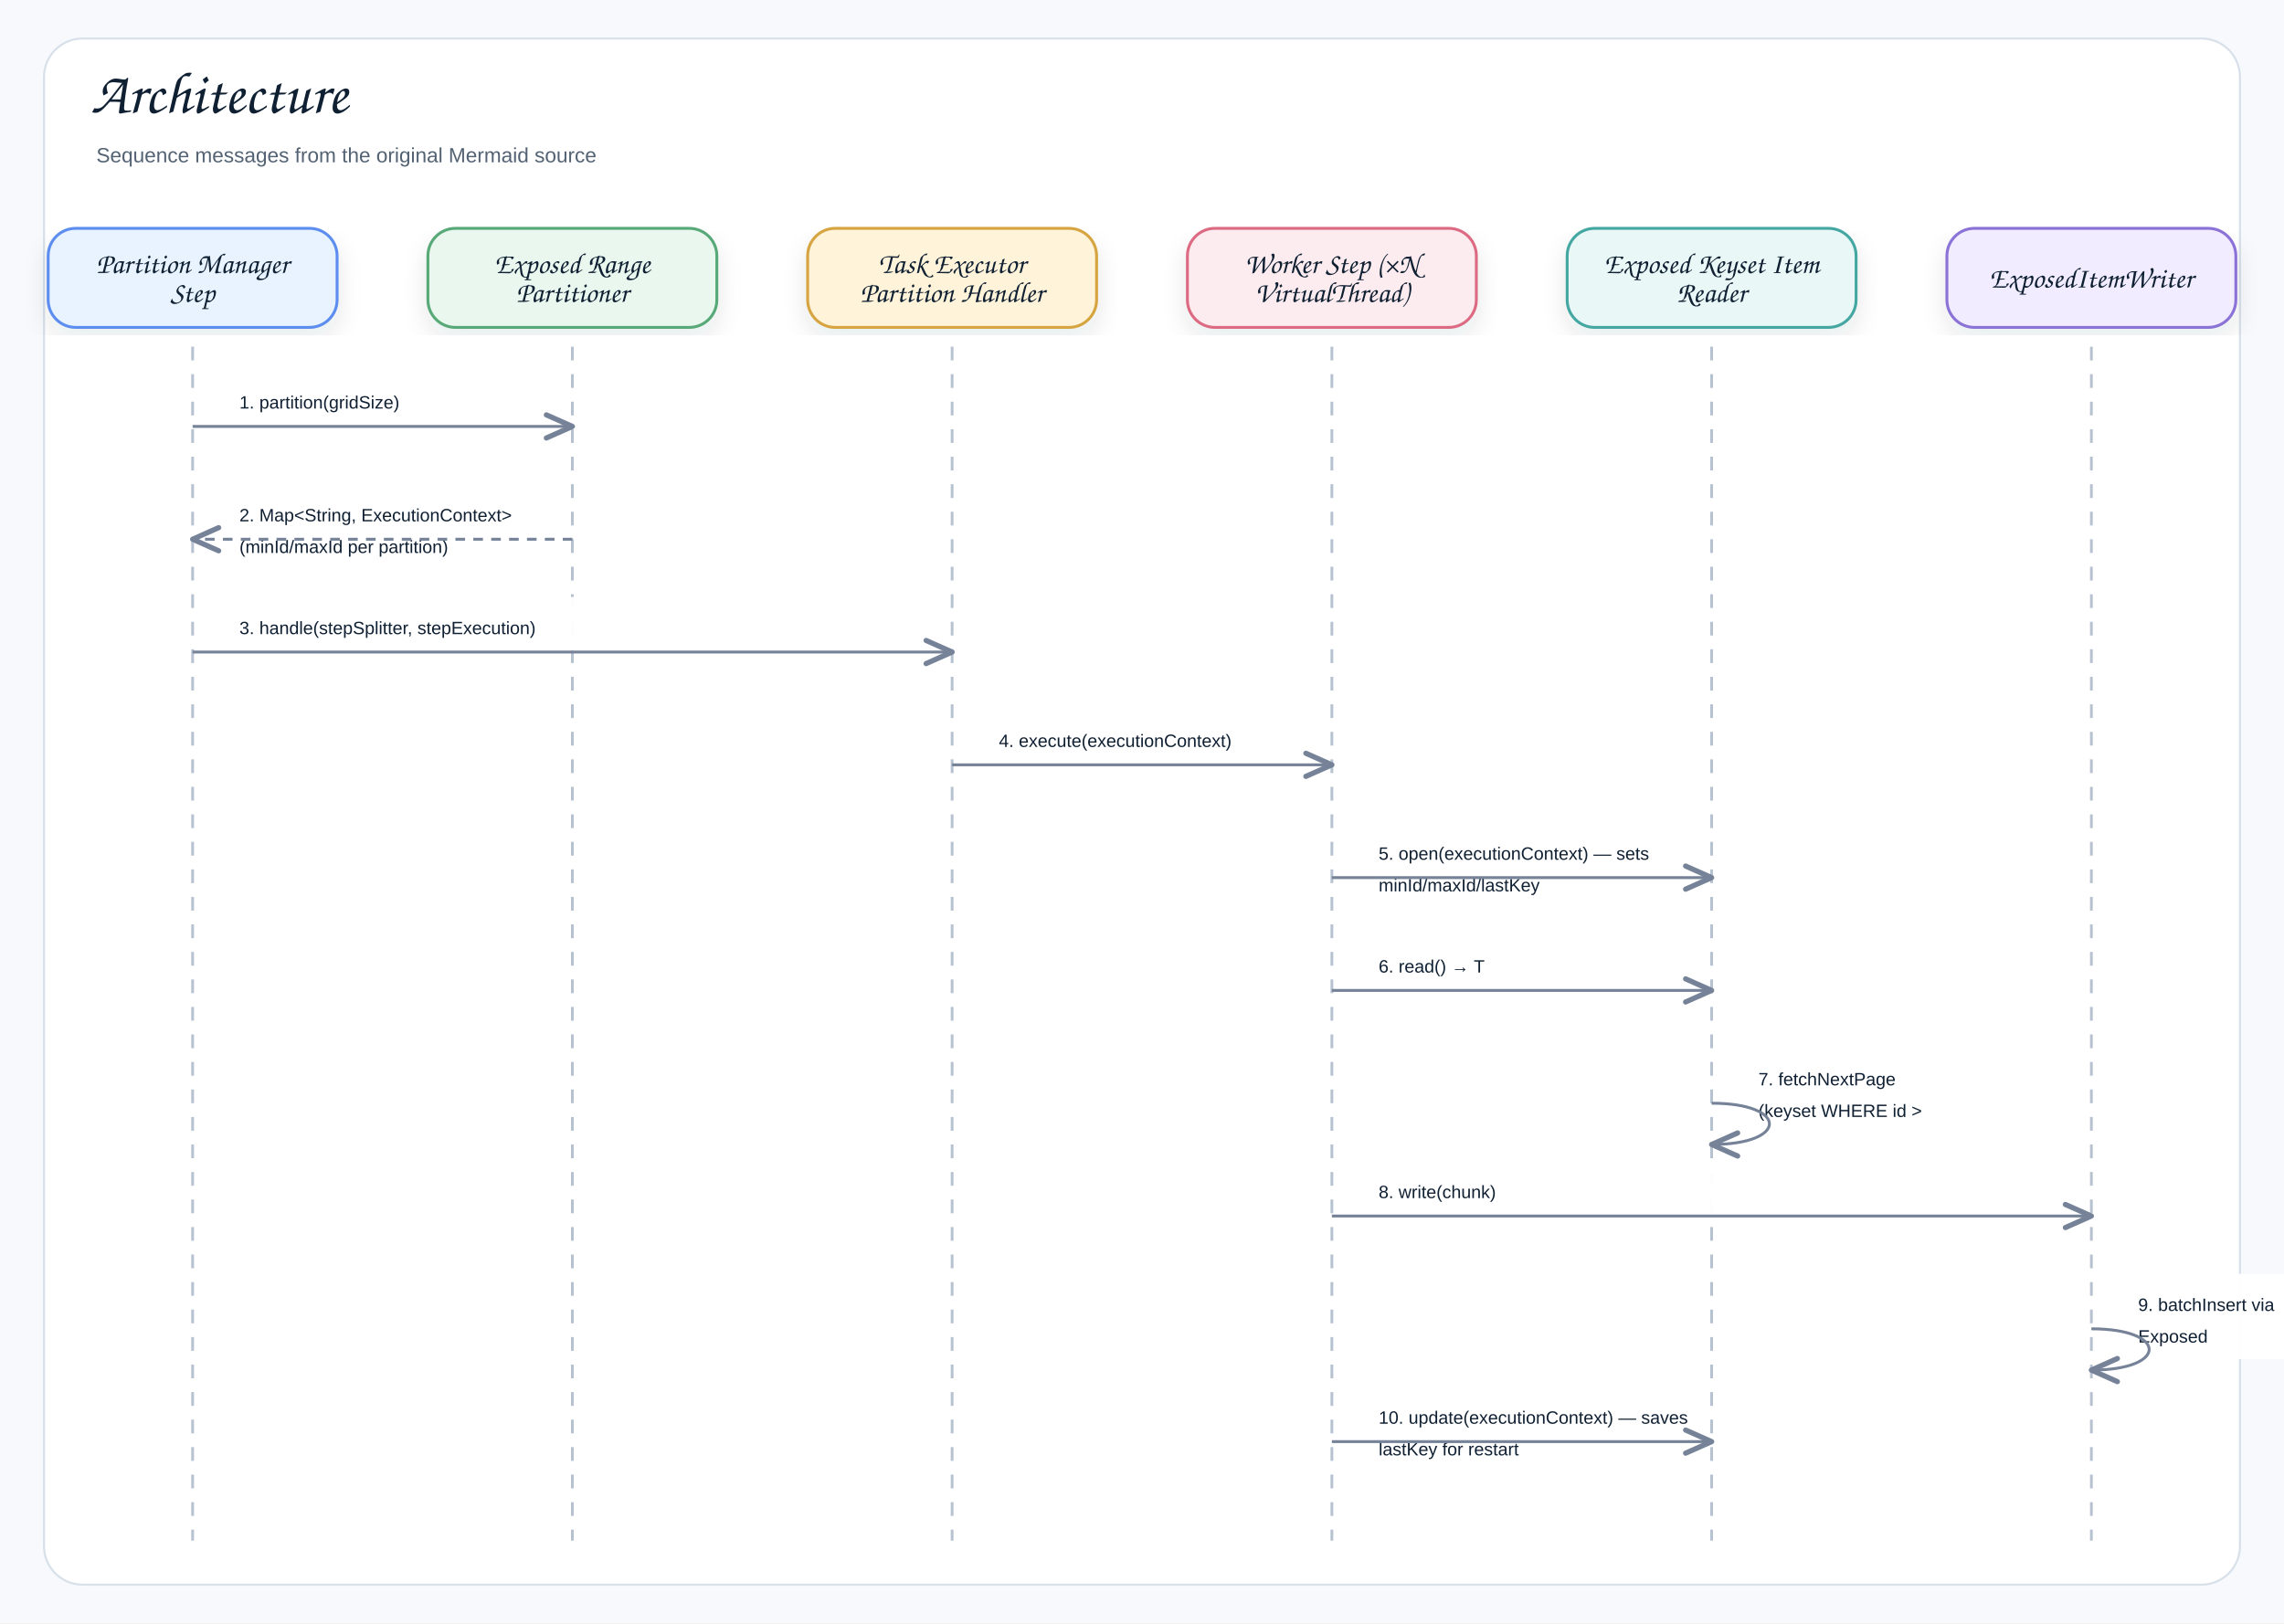
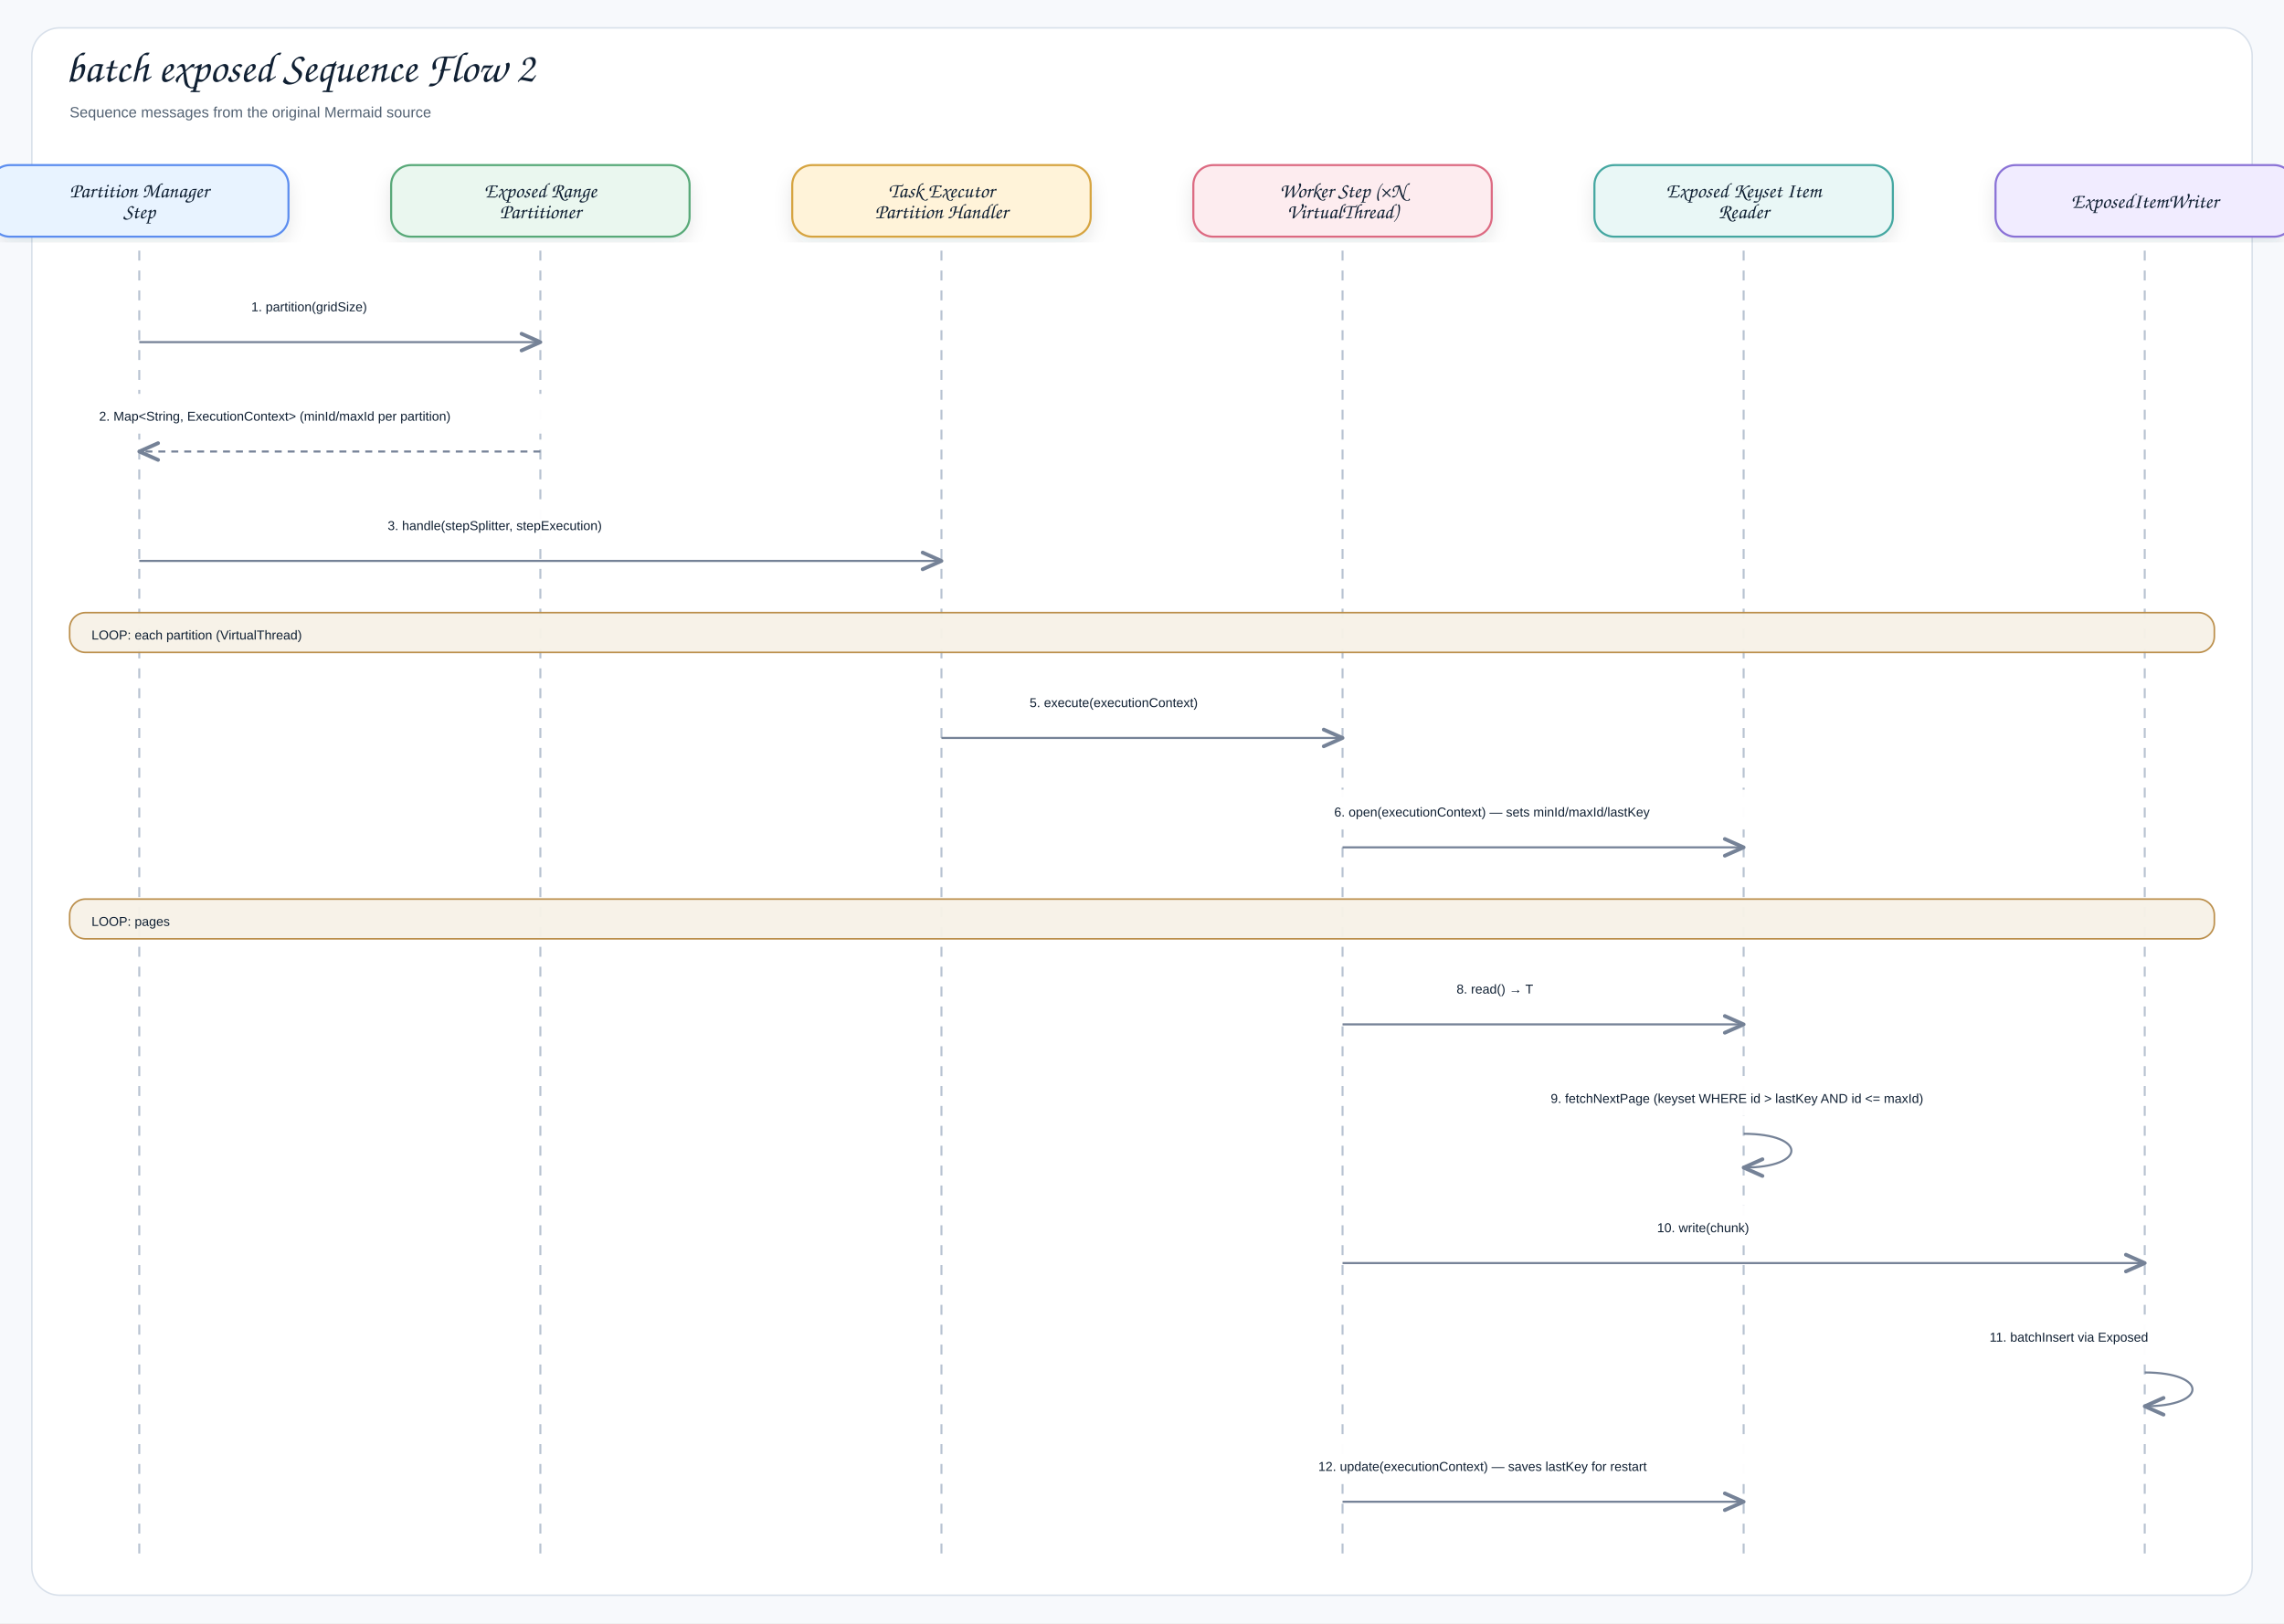
- <svg xmlns="http://www.w3.org/2000/svg" width="1660" height="1180" viewBox="0 0 1660 1180" role="img" aria-label="Architecture">
+ <svg xmlns="http://www.w3.org/2000/svg" width="2296" height="1632" viewBox="0 0 2296 1632" role="img" aria-label="batch exposed Sequence Flow 2">
  <defs>
    <filter id="shadow" x="-8%" y="-8%" width="116%" height="116%">
      <feDropShadow dx="0" dy="8" stdDeviation="9" flood-color="#1f2937" flood-opacity="0.10" />
    </filter>
    <marker id="openArrow" markerWidth="12" markerHeight="10" refX="10" refY="5" orient="auto" markerUnits="strokeWidth">
      <path d="M 1 1 L 10 5 L 1 9" fill="none" stroke="#758297" stroke-width="1.8" stroke-linecap="round" stroke-linejoin="round" />
    </marker>
    <marker id="inherit" markerWidth="14" markerHeight="12" refX="12" refY="6" orient="auto" markerUnits="strokeWidth">
      <path d="M 0 1 L 12 6 L 0 11 Z" fill="#ffffff" stroke="#758297" stroke-width="1.8" />
    </marker>
    <style>
    .canvas{fill:#f7f9fc}.frame{fill:#fff;stroke:#d8e0ea;stroke-width:1.5}
    .title{font-family:"Architects Daughter","Comic Sans MS","Comic Sans",cursive;font-size:43px;font-weight:400;fill:#102033}
    .subtitle{font-family:"Comic Sans MS","Comic Sans","Comic Neue",Arial,sans-serif;font-size:15px;font-weight:400;fill:#536273}
    .label{font-family:"Architects Daughter","Comic Sans MS","Comic Sans",cursive;font-size:25px;font-weight:400;fill:#102033}
    .smallLabel{font-family:"Architects Daughter","Comic Sans MS","Comic Sans",cursive;font-size:21px;font-weight:400;fill:#102033}
    .mono{font-family:"Comic Sans MS","Comic Sans","Comic Neue",Arial,sans-serif;font-size:12px;font-weight:400;fill:#102033}
    .small{font-family:"Comic Sans MS","Comic Sans","Comic Neue",Arial,sans-serif;font-size:12px;font-weight:400;fill:#536273}
    .strong{font-family:"Comic Sans MS","Comic Sans","Comic Neue",Arial,sans-serif;font-size:13px;font-weight:400;fill:#102033}
    .card{stroke-width:2.1;filter:url(#shadow)}.compartment{stroke-width:1.5;fill:none}
    .line{stroke:#758297;stroke-width:2.1;fill:none;marker-end:url(#openArrow)}
    .plainLine{stroke:#758297;stroke-width:2.1;fill:none}
    .dashed{stroke:#758297;stroke-width:2.1;stroke-dasharray:7 6;fill:none;marker-end:url(#openArrow)}
    .inheritLine{stroke:#758297;stroke-width:2.2;fill:none;marker-end:url(#inherit)}
    .implLine{stroke:#758297;stroke-width:2.2;stroke-dasharray:8 7;fill:none;marker-end:url(#inherit)}
  </style>
  </defs>
-   <rect class="canvas" width="1660" height="1180" />
-   <rect class="frame" x="32" y="28" width="1596" height="1124" rx="28" />
-   <text class="title" x="66" y="82">Architecture</text>
+   <rect class="canvas" width="2296" height="1632" />
+   <rect class="frame" x="32" y="28" width="2232" height="1576" rx="28" />
+   <text class="title" x="66" y="82">batch exposed Sequence Flow 2</text>
  <text class="subtitle" x="70" y="118">Sequence messages from the original Mermaid source</text>
-   <rect class="card" x="35" y="166" width="210" height="72" rx="20" fill="#E8F3FF" stroke="#5B8DEF" />
+   <rect class="card" x="-10" y="166" width="300" height="72" rx="20" fill="#E8F3FF" stroke="#5B8DEF" />
  <text class="smallLabel" x="140" y="198.5" text-anchor="middle">Partition Manager</text>
  <text class="smallLabel" x="140" y="219.5" text-anchor="middle">Step</text>
-   <line x1="140" y1="252" x2="140" y2="1120" stroke="#b7c2d1" stroke-width="2" stroke-dasharray="10 10" />
-   <rect class="card" x="311" y="166" width="210" height="72" rx="20" fill="#EAF7EF" stroke="#58A978" />
-   <text class="smallLabel" x="416" y="198.5" text-anchor="middle">Exposed Range</text>
-   <text class="smallLabel" x="416" y="219.5" text-anchor="middle">Partitioner</text>
-   <line x1="416" y1="252" x2="416" y2="1120" stroke="#b7c2d1" stroke-width="2" stroke-dasharray="10 10" />
-   <rect class="card" x="587" y="166" width="210" height="72" rx="20" fill="#FFF3D9" stroke="#D6A441" />
-   <text class="smallLabel" x="692" y="198.5" text-anchor="middle">Task Executor</text>
-   <text class="smallLabel" x="692" y="219.5" text-anchor="middle">Partition Handler</text>
-   <line x1="692" y1="252" x2="692" y2="1120" stroke="#b7c2d1" stroke-width="2" stroke-dasharray="10 10" />
-   <rect class="card" x="863" y="166" width="210" height="72" rx="20" fill="#FDECEF" stroke="#DC6B82" />
-   <text class="smallLabel" x="968" y="198.5" text-anchor="middle">Worker Step (×N</text>
-   <text class="smallLabel" x="968" y="219.5" text-anchor="middle">VirtualThread)</text>
-   <line x1="968" y1="252" x2="968" y2="1120" stroke="#b7c2d1" stroke-width="2" stroke-dasharray="10 10" />
-   <rect class="card" x="1139" y="166" width="210" height="72" rx="20" fill="#E9F7F6" stroke="#45A7A1" />
-   <text class="smallLabel" x="1244" y="198.5" text-anchor="middle">Exposed Keyset Item</text>
-   <text class="smallLabel" x="1244" y="219.5" text-anchor="middle">Reader</text>
-   <line x1="1244" y1="252" x2="1244" y2="1120" stroke="#b7c2d1" stroke-width="2" stroke-dasharray="10 10" />
-   <rect class="card" x="1415" y="166" width="210" height="72" rx="20" fill="#F1ECFF" stroke="#8A72D6" />
-   <text class="smallLabel" x="1520" y="209" text-anchor="middle">ExposedItemWriter</text>
-   <line x1="1520" y1="252" x2="1520" y2="1120" stroke="#b7c2d1" stroke-width="2" stroke-dasharray="10 10" />
-   <rect x="158" y="270" width="240" height="39" rx="12" fill="#ffffff" opacity="0.97" />
-   <text class="strong" x="174" y="297" text-anchor="start">1. partition(gridSize)</text>
-   <path class="line" d="M140 310 L416 310" />
-   <rect x="158" y="352" width="240" height="62" rx="12" fill="#ffffff" opacity="0.97" />
-   <text class="strong" x="174" y="379" text-anchor="start">2. Map&lt;String, ExecutionContext&gt;</text>
-   <text class="strong" x="174" y="402" text-anchor="start">(minId/maxId per partition)</text>
-   <path class="dashed" d="M416 392 L140 392" />
-   <rect x="158" y="434" width="516" height="39" rx="12" fill="#ffffff" opacity="0.97" />
-   <text class="strong" x="174" y="461" text-anchor="start">3. handle(stepSplitter, stepExecution)</text>
-   <path class="line" d="M140 474 L692 474" />
-   <rect x="710" y="516" width="240" height="39" rx="12" fill="#ffffff" opacity="0.97" />
-   <text class="strong" x="726" y="543" text-anchor="start">4. execute(executionContext)</text>
-   <path class="line" d="M692 556 L968 556" />
-   <rect x="986" y="598" width="240" height="62" rx="12" fill="#ffffff" opacity="0.97" />
-   <text class="strong" x="1002" y="625" text-anchor="start">5. open(executionContext) — sets</text>
-   <text class="strong" x="1002" y="648" text-anchor="start">minId/maxId/lastKey</text>
-   <path class="line" d="M968 638 L1244 638" />
-   <rect x="986" y="680" width="240" height="39" rx="12" fill="#ffffff" opacity="0.97" />
-   <text class="strong" x="1002" y="707" text-anchor="start">6. read() → T</text>
-   <path class="line" d="M968 720 L1244 720" />
-   <rect x="1262" y="762" width="190" height="62" rx="12" fill="#ffffff" opacity="0.97" />
-   <text class="strong" x="1278" y="789" text-anchor="start">7. fetchNextPage</text>
-   <text class="strong" x="1278" y="812" text-anchor="start">(keyset WHERE id &gt;</text>
-   <path class="line" d="M1244 802 C1300 802 1300 832 1244 832" />
-   <rect x="986" y="844" width="516" height="39" rx="12" fill="#ffffff" opacity="0.97" />
-   <text class="strong" x="1002" y="871" text-anchor="start">8. write(chunk)</text>
-   <path class="line" d="M968 884 L1520 884" />
-   <rect x="1538" y="926" width="190" height="62" rx="12" fill="#ffffff" opacity="0.97" />
-   <text class="strong" x="1554" y="953" text-anchor="start">9. batchInsert via</text>
-   <text class="strong" x="1554" y="976" text-anchor="start">Exposed</text>
-   <path class="line" d="M1520 966 C1576 966 1576 996 1520 996" />
-   <rect x="986" y="1008" width="240" height="62" rx="12" fill="#ffffff" opacity="0.97" />
-   <text class="strong" x="1002" y="1035" text-anchor="start">10. update(executionContext) — saves</text>
-   <text class="strong" x="1002" y="1058" text-anchor="start">lastKey for restart</text>
-   <path class="line" d="M968 1048 L1244 1048" />
+   <line class="lifeline" x1="140" y1="252" x2="140" y2="1572" stroke="#b7c2d1" stroke-width="2" stroke-dasharray="10 10" />
+   <rect class="card" x="393.2" y="166" width="300" height="72" rx="20" fill="#EAF7EF" stroke="#58A978" />
+   <text class="smallLabel" x="543.2" y="198.5" text-anchor="middle">Exposed Range</text>
+   <text class="smallLabel" x="543.2" y="219.5" text-anchor="middle">Partitioner</text>
+   <line class="lifeline" x1="543.2" y1="252" x2="543.2" y2="1572" stroke="#b7c2d1" stroke-width="2" stroke-dasharray="10 10" />
+   <rect class="card" x="796.4" y="166" width="300" height="72" rx="20" fill="#FFF3D9" stroke="#D6A441" />
+   <text class="smallLabel" x="946.4" y="198.5" text-anchor="middle">Task Executor</text>
+   <text class="smallLabel" x="946.4" y="219.5" text-anchor="middle">Partition Handler</text>
+   <line class="lifeline" x1="946.4" y1="252" x2="946.4" y2="1572" stroke="#b7c2d1" stroke-width="2" stroke-dasharray="10 10" />
+   <rect class="card" x="1199.6" y="166" width="300" height="72" rx="20" fill="#FDECEF" stroke="#DC6B82" />
+   <text class="smallLabel" x="1349.6" y="198.5" text-anchor="middle">Worker Step (×N</text>
+   <text class="smallLabel" x="1349.6" y="219.5" text-anchor="middle">VirtualThread)</text>
+   <line class="lifeline" x1="1349.6" y1="252" x2="1349.6" y2="1572" stroke="#b7c2d1" stroke-width="2" stroke-dasharray="10 10" />
+   <rect class="card" x="1602.8" y="166" width="300" height="72" rx="20" fill="#E9F7F6" stroke="#45A7A1" />
+   <text class="smallLabel" x="1752.8" y="198.5" text-anchor="middle">Exposed Keyset Item</text>
+   <text class="smallLabel" x="1752.8" y="219.5" text-anchor="middle">Reader</text>
+   <line class="lifeline" x1="1752.8" y1="252" x2="1752.8" y2="1572" stroke="#b7c2d1" stroke-width="2" stroke-dasharray="10 10" />
+   <rect class="card" x="2006" y="166" width="300" height="72" rx="20" fill="#F1ECFF" stroke="#8A72D6" />
+   <text class="smallLabel" x="2156" y="209" text-anchor="middle">ExposedItemWriter</text>
+   <line class="lifeline" x1="2156" y1="252" x2="2156" y2="1572" stroke="#b7c2d1" stroke-width="2" stroke-dasharray="10 10" />
+   <rect x="234.6" y="286" width="214" height="40" rx="12" fill="#ffffff" opacity="0.97" />
+   <text class="strong" x="252.6" y="313" text-anchor="start">1. partition(gridSize)</text>
+   <path class="line" d="M140 344 L543.2 344" />
+   <rect x="81.6" y="396" width="520" height="40" rx="12" fill="#ffffff" opacity="0.97" />
+   <text class="strong" x="99.6" y="423" text-anchor="start">2. Map&lt;String, ExecutionContext&gt; (minId/maxId per partition)</text>
+   <path class="dashed" d="M543.2 454 L140 454" />
+   <rect x="371.7" y="506" width="343" height="40" rx="12" fill="#ffffff" opacity="0.97" />
+   <text class="strong" x="389.7" y="533" text-anchor="start">3. handle(stepSplitter, stepExecution)</text>
+   <path class="line" d="M140 564 L946.4 564" />
+   <rect x="70" y="616" width="2156" height="40" rx="16" fill="#F7F1E7" stroke="#B88A44" stroke-width="1.6" opacity="0.96" />
+   <text class="strong" x="92" y="643" text-anchor="start">LOOP: each partition (VirtualThread)</text>
+   <rect x="1017" y="684" width="262" height="40" rx="12" fill="#ffffff" opacity="0.97" />
+   <text class="strong" x="1035" y="711" text-anchor="start">5. execute(executionContext)</text>
+   <path class="line" d="M946.4 742 L1349.6 742" />
+   <rect x="1323.2" y="794" width="456" height="40" rx="12" fill="#ffffff" opacity="0.97" />
+   <text class="strong" x="1341.2" y="821" text-anchor="start">6. open(executionContext) — sets minId/maxId/lastKey</text>
+   <path class="line" d="M1349.6 852 L1752.8 852" />
+   <rect x="70" y="904" width="2156" height="40" rx="16" fill="#F7F1E7" stroke="#B88A44" stroke-width="1.6" opacity="0.96" />
+   <text class="strong" x="92" y="931" text-anchor="start">LOOP: pages</text>
+   <rect x="1446.2" y="972" width="210" height="40" rx="12" fill="#ffffff" opacity="0.97" />
+   <text class="strong" x="1464.2" y="999" text-anchor="start">8. read() → T</text>
+   <path class="line" d="M1349.6 1030 L1752.8 1030" />
+   <rect x="1540.8" y="1082" width="520" height="40" rx="12" fill="#ffffff" opacity="0.97" />
+   <text class="strong" x="1558.8" y="1109" text-anchor="start">9. fetchNextPage (keyset WHERE id &gt; lastKey AND id &lt;= maxId)</text>
+   <path class="line" d="M1752.8 1140 C1816.8 1140 1816.8 1174 1752.8 1174" />
+   <rect x="1647.8" y="1212" width="210" height="40" rx="12" fill="#ffffff" opacity="0.97" />
+   <text class="strong" x="1665.8" y="1239" text-anchor="start">10. write(chunk)</text>
+   <path class="line" d="M1349.6 1270 L2156 1270" />
+   <rect x="1982" y="1322" width="254" height="40" rx="12" fill="#ffffff" opacity="0.97" />
+   <text class="strong" x="2000" y="1349" text-anchor="start">11. batchInsert via Exposed</text>
+   <path class="line" d="M2156 1380 C2220 1380 2220 1414 2156 1414" />
+   <rect x="1307.2" y="1452" width="488" height="40" rx="12" fill="#ffffff" opacity="0.97" />
+   <text class="strong" x="1325.2" y="1479" text-anchor="start">12. update(executionContext) — saves lastKey for restart</text>
+   <path class="line" d="M1349.6 1510 L1752.8 1510" />
</svg>
